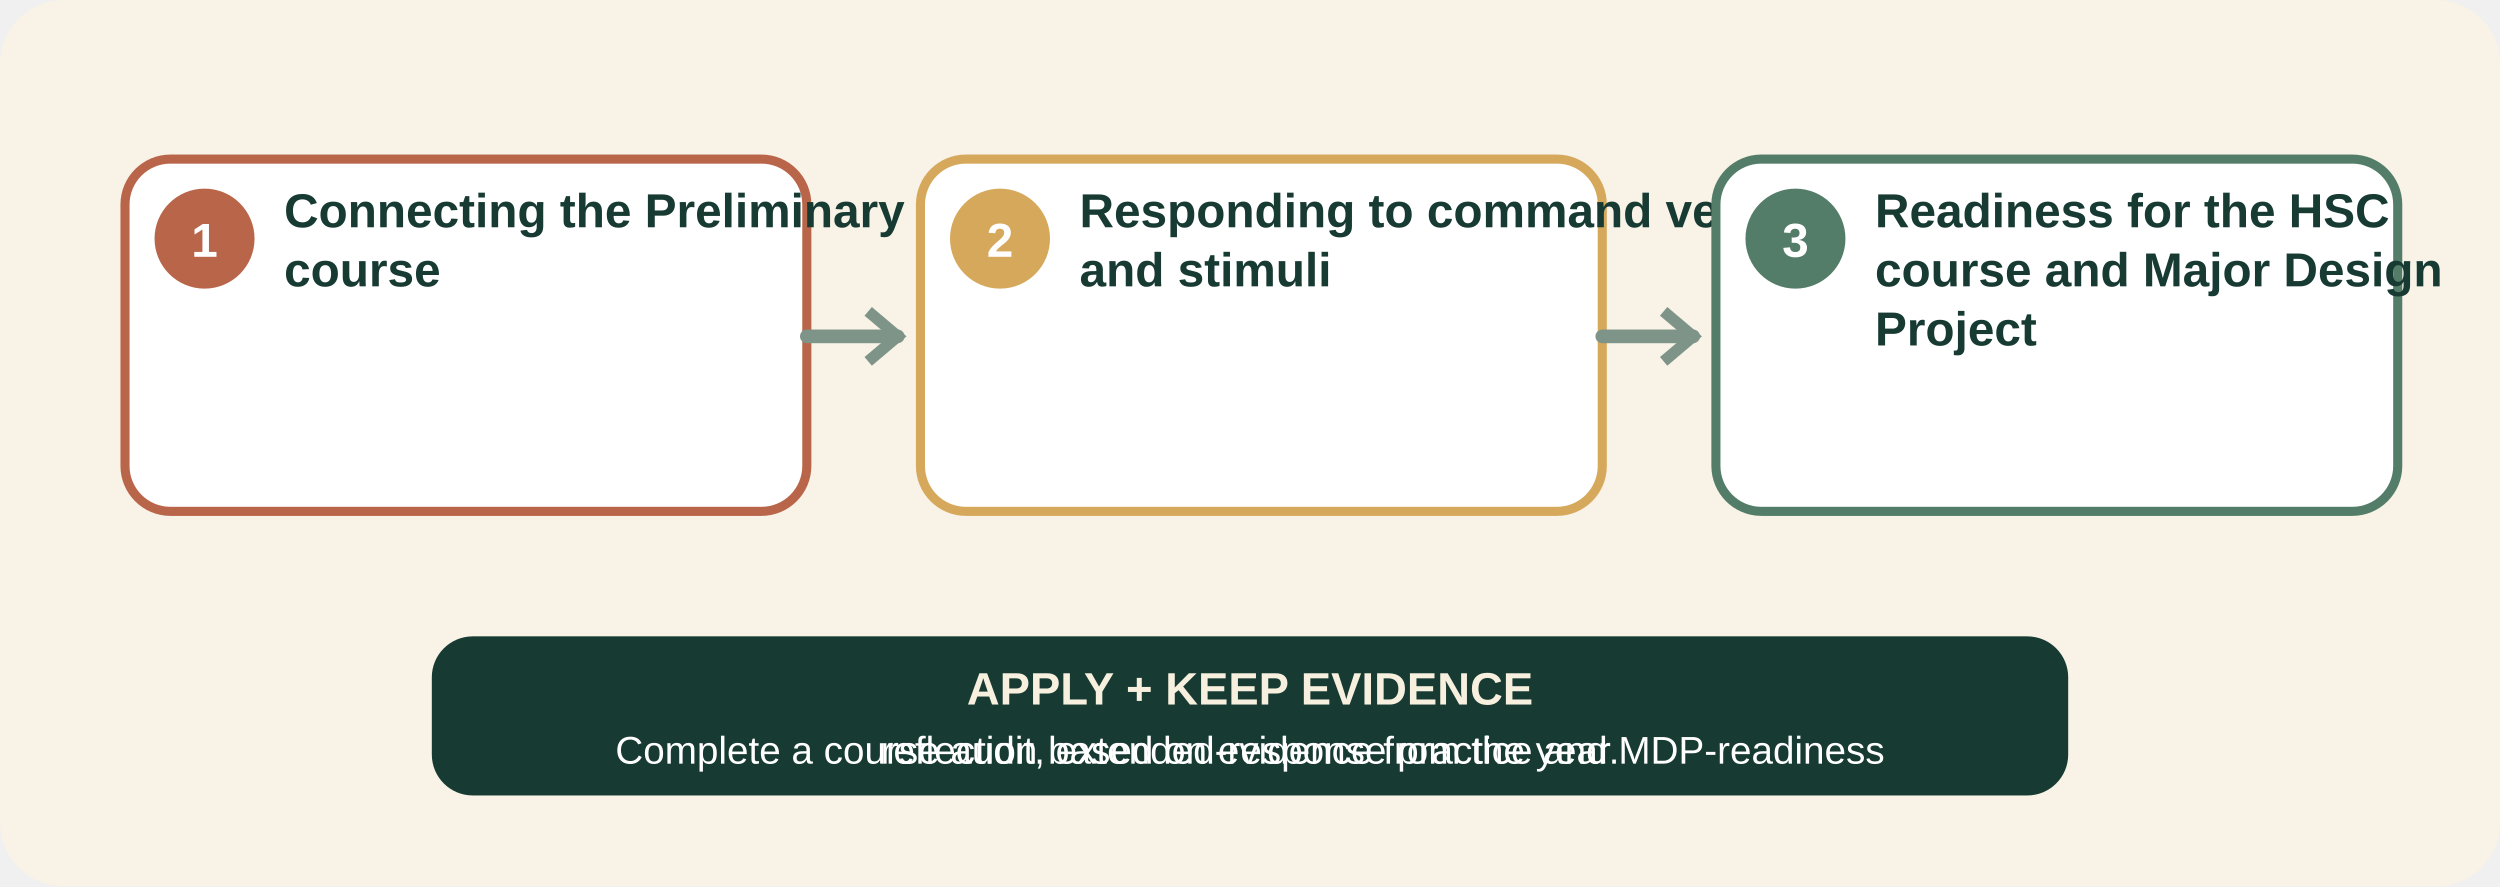
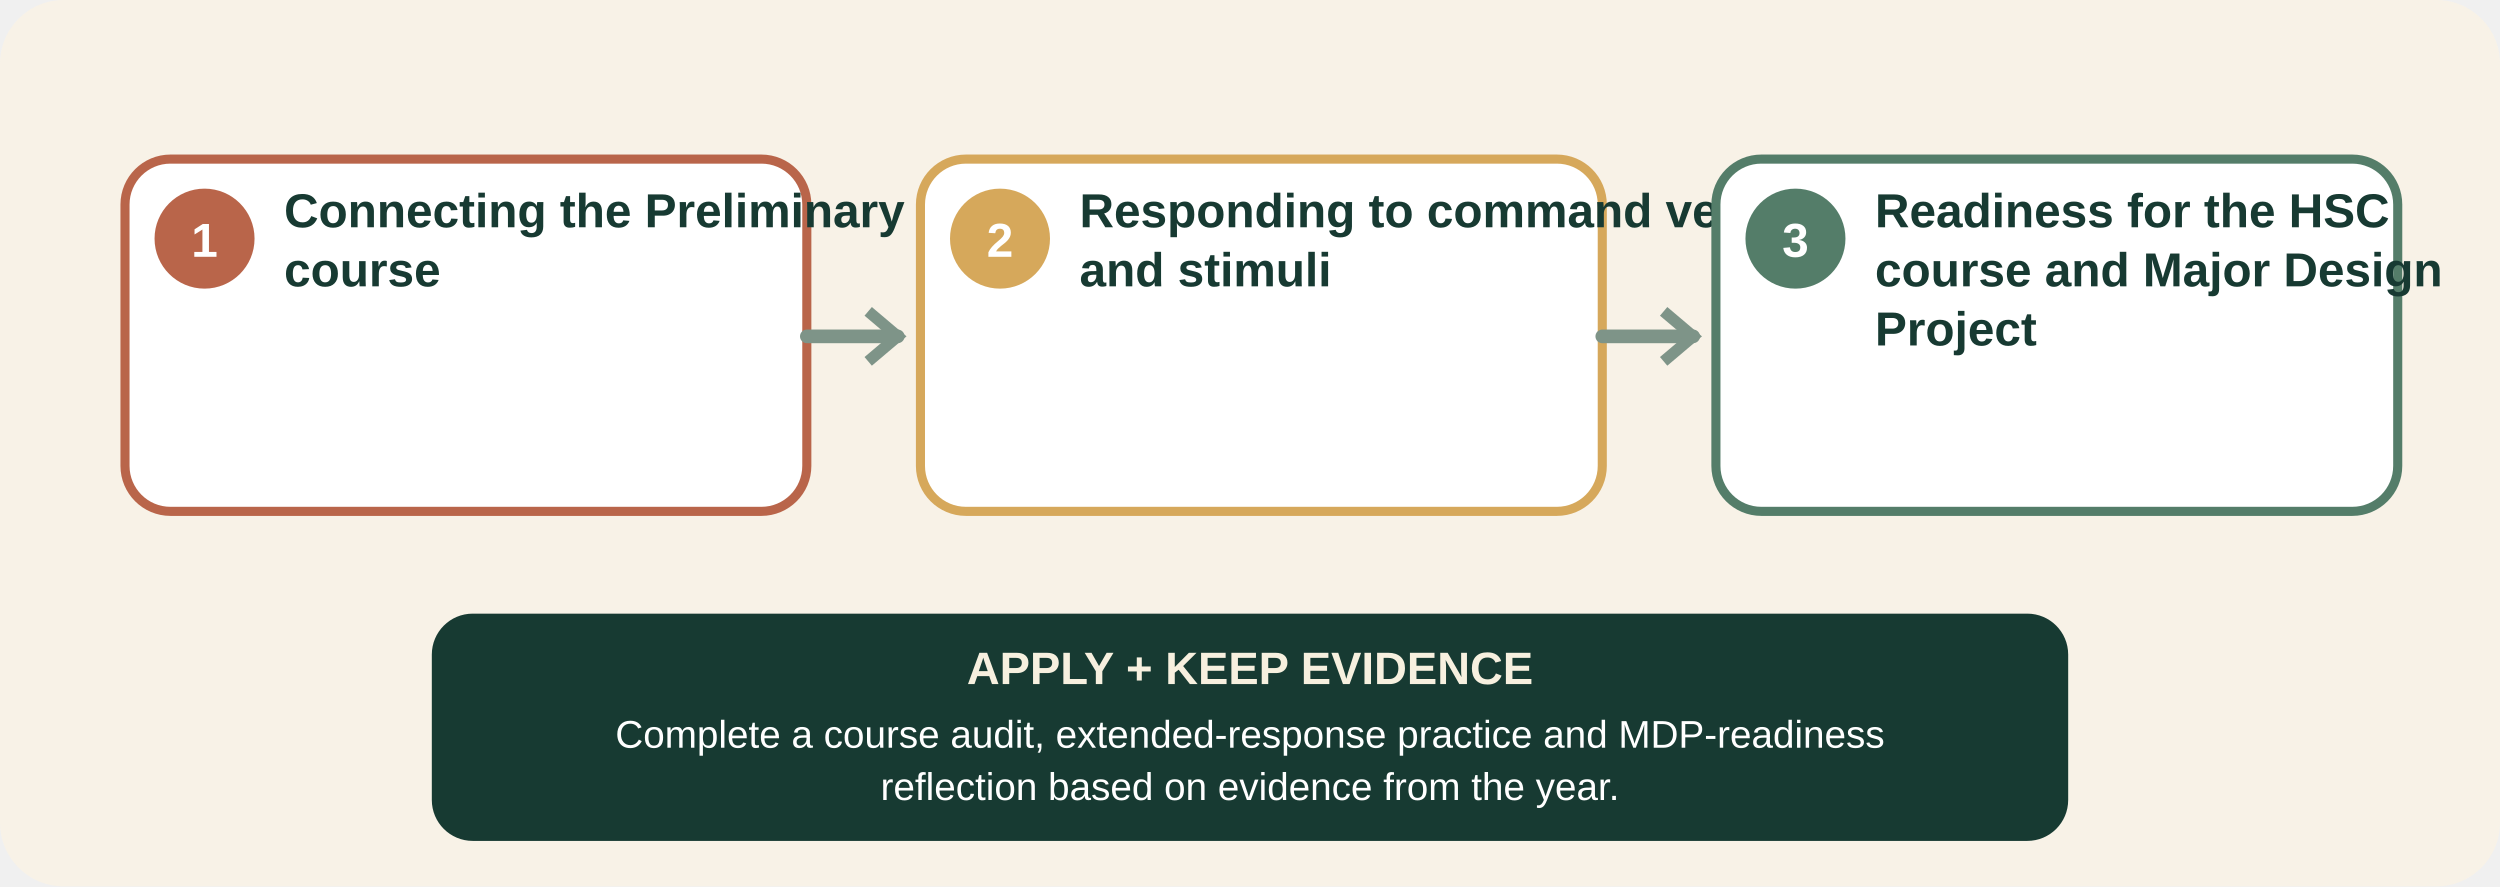
<svg xmlns="http://www.w3.org/2000/svg" viewBox="0 0 1100 390" role="img" aria-labelledby="title desc">
  <rect width="1100" height="390" rx="28" fill="#f8f2e7" />
  <rect x="55" y="70" width="300" height="155" rx="20" fill="#fff" stroke="#b9654a" stroke-width="4" />
  <circle cx="90" cy="105" r="22" fill="#b9654a" />
  <text x="90" y="113" text-anchor="middle" font-family="Arial" font-size="21" font-weight="700" fill="#fff">1</text>
  <text x="125" y="100" font-family="Arial" font-size="21" font-weight="700" fill="#173a32">Connecting the Preliminary</text>
  <text x="125" y="126" font-family="Arial" font-size="21" font-weight="700" fill="#173a32">course</text>
  <path d="M355 148H395" stroke="#7e9488" stroke-width="6" stroke-linecap="round" />
  <path d="M382 137l13 11-13 11" fill="none" stroke="#7e9488" stroke-width="5" />
  <rect x="405" y="70" width="300" height="155" rx="20" fill="#fff" stroke="#d6a85b" stroke-width="4" />
  <circle cx="440" cy="105" r="22" fill="#d6a85b" />
  <text x="440" y="113" text-anchor="middle" font-family="Arial" font-size="21" font-weight="700" fill="#fff">2</text>
  <text x="475" y="100" font-family="Arial" font-size="21" font-weight="700" fill="#173a32">Responding to command verbs</text>
  <text x="475" y="126" font-family="Arial" font-size="21" font-weight="700" fill="#173a32">and stimuli</text>
  <path d="M705 148H745" stroke="#7e9488" stroke-width="6" stroke-linecap="round" />
  <path d="M732 137l13 11-13 11" fill="none" stroke="#7e9488" stroke-width="5" />
  <rect x="755" y="70" width="300" height="155" rx="20" fill="#fff" stroke="#547d69" stroke-width="4" />
  <circle cx="790" cy="105" r="22" fill="#547d69" />
  <text x="790" y="113" text-anchor="middle" font-family="Arial" font-size="21" font-weight="700" fill="#fff">3</text>
  <text x="825" y="100" font-family="Arial" font-size="21" font-weight="700" fill="#173a32">Readiness for the HSC</text>
  <text x="825" y="126" font-family="Arial" font-size="21" font-weight="700" fill="#173a32">course and Major Design</text>
  <text x="825" y="152" font-family="Arial" font-size="21" font-weight="700" fill="#173a32">Project</text>
-   <rect x="190" y="280" width="720" height="70" rx="18" fill="#173a32" />
-   <text x="550" y="310" text-anchor="middle" font-family="Arial" font-size="20" font-weight="700" fill="#f7f0df">APPLY + KEEP EVIDENCE</text>
-   <text x="550" y="336" text-anchor="middle" font-family="Arial" font-size="17" fill="#fff">Complete a course audit, extended-response practice and MDP-readiness</text>
-   <text x="550" y="336" text-anchor="middle" font-family="Arial" font-size="17" fill="#fff">reflection based on evidence from the year.</text>
+   <rect x="190" y="270" width="720" height="100" rx="18" fill="#173a32" />
+   <text x="550" y="301" text-anchor="middle" font-family="Arial" font-size="20" font-weight="700" fill="#f7f0df">APPLY + KEEP EVIDENCE</text>
+   <text x="550" y="329" text-anchor="middle" font-family="Arial" font-size="17" fill="#fff">Complete a course audit, extended-response practice and MDP-readiness</text>
+   <text x="550" y="352" text-anchor="middle" font-family="Arial" font-size="17" fill="#fff">reflection based on evidence from the year.</text>
</svg>
